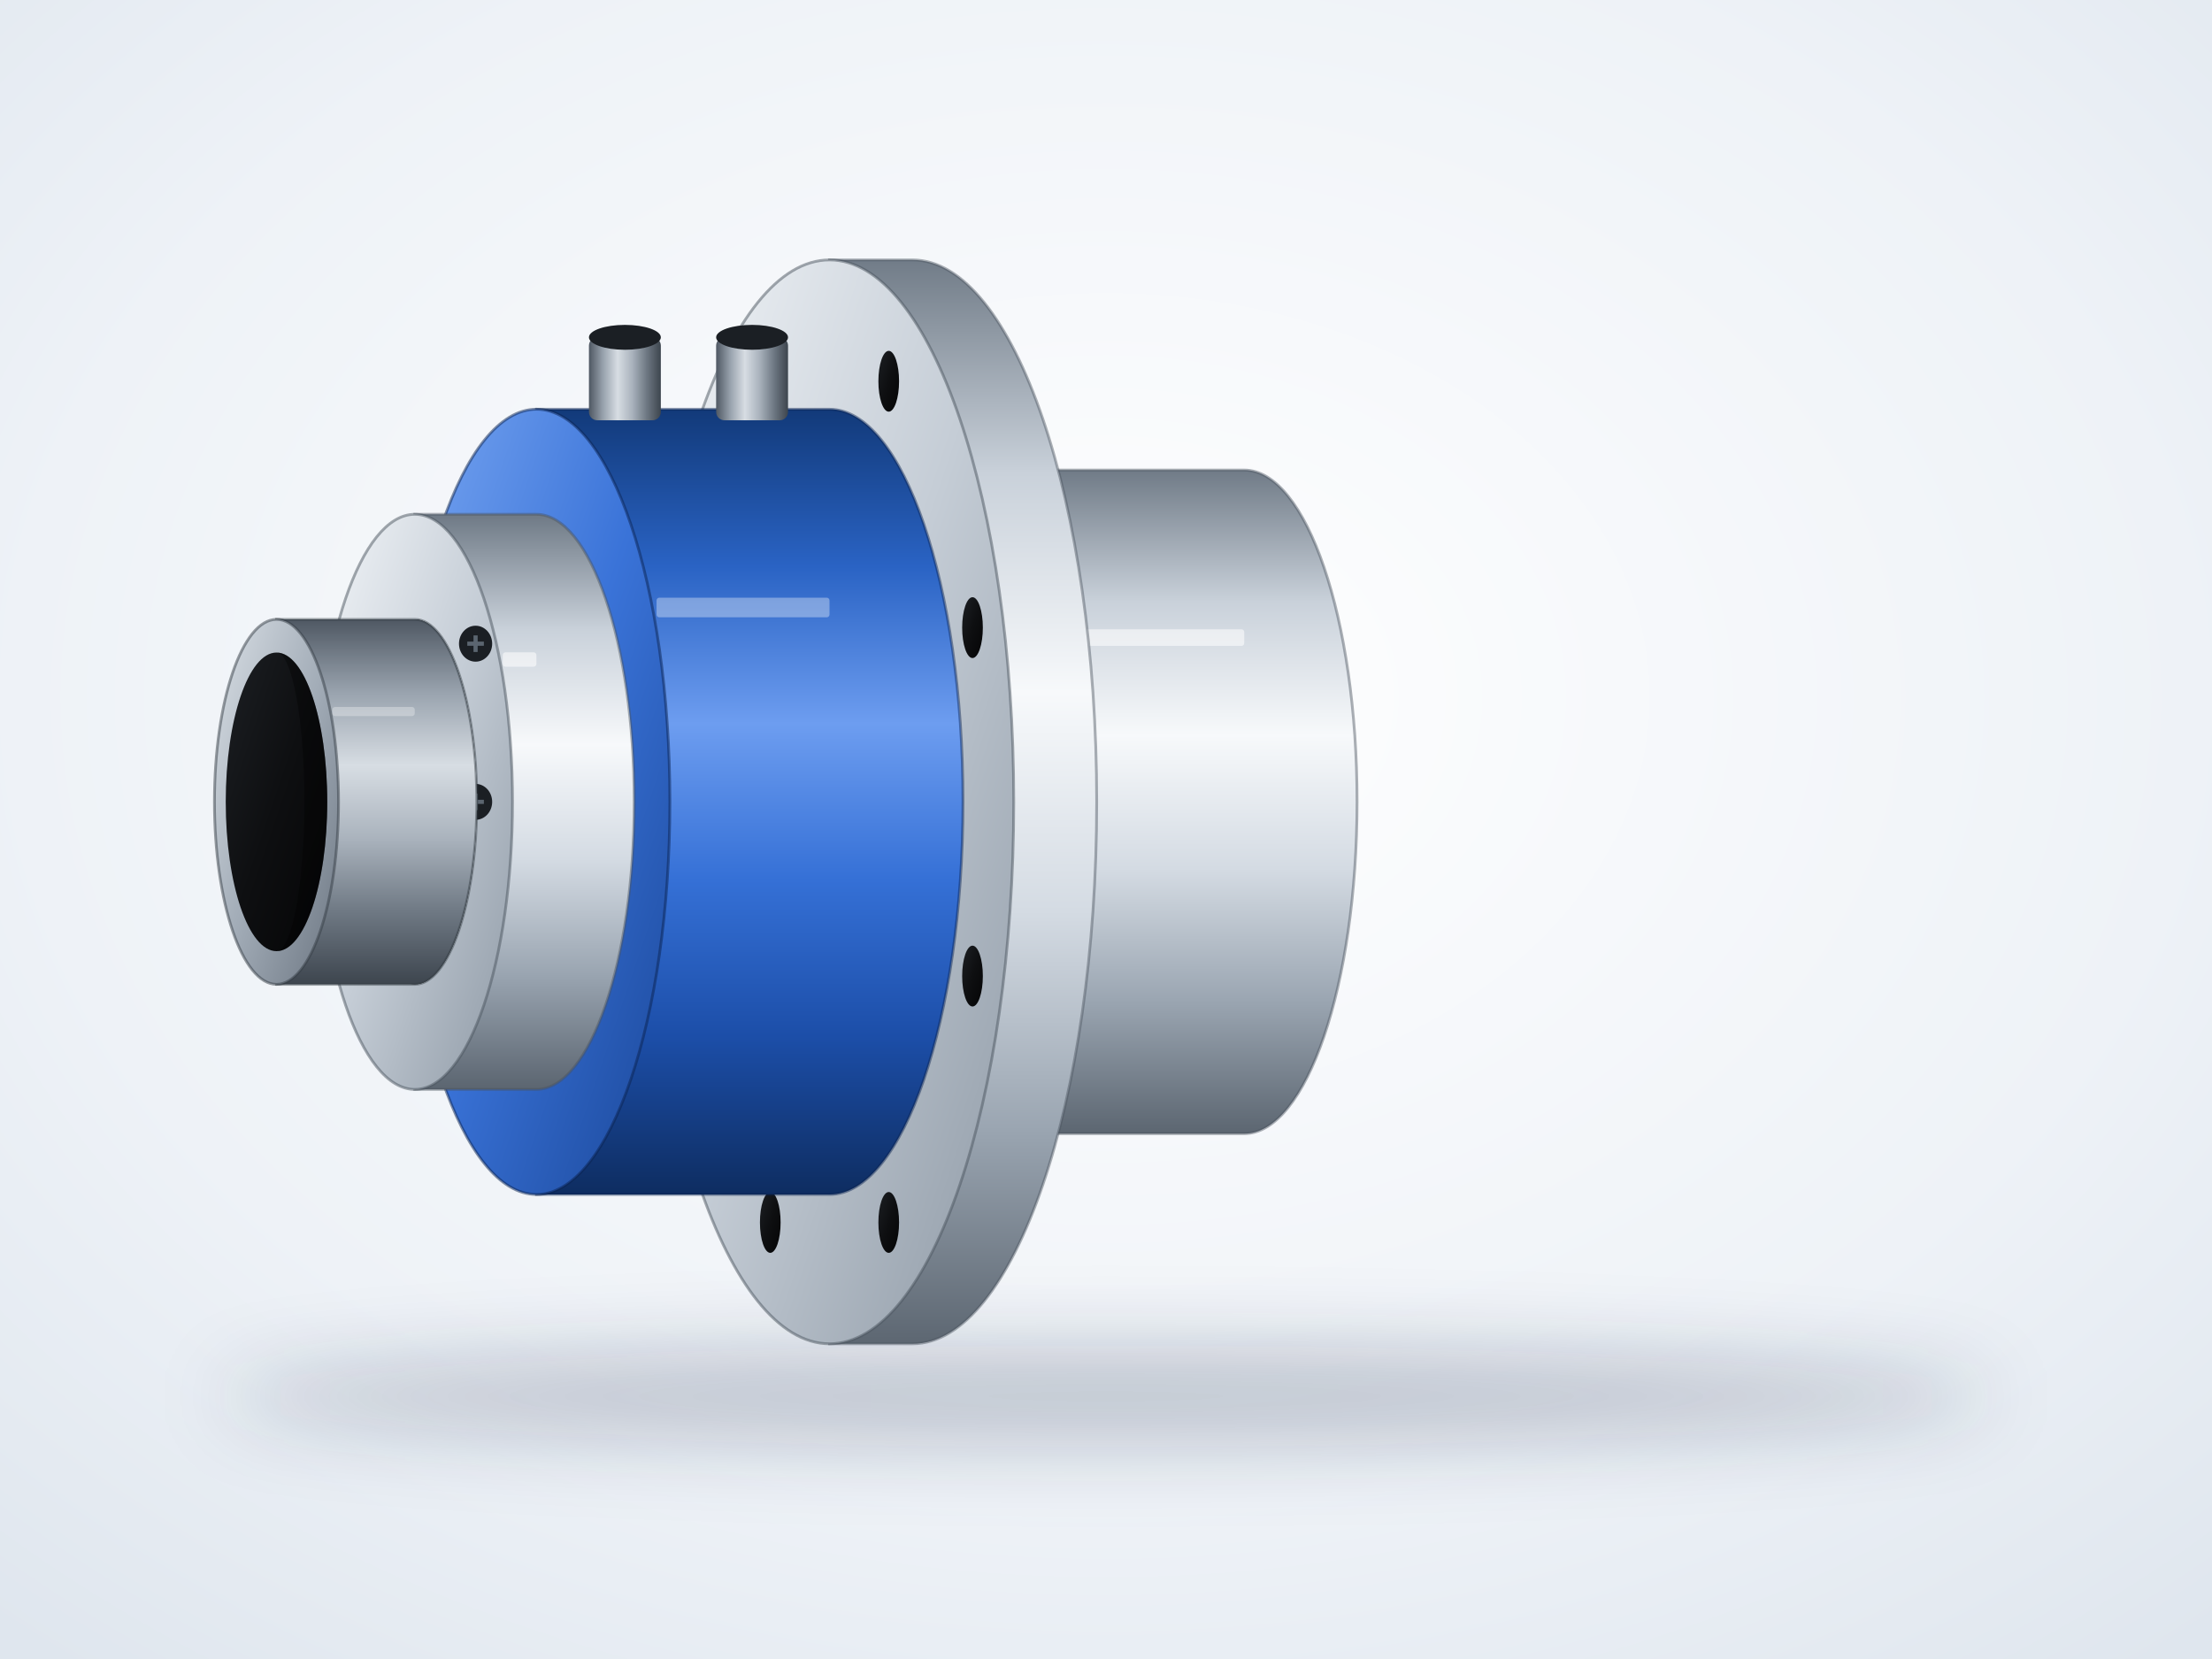
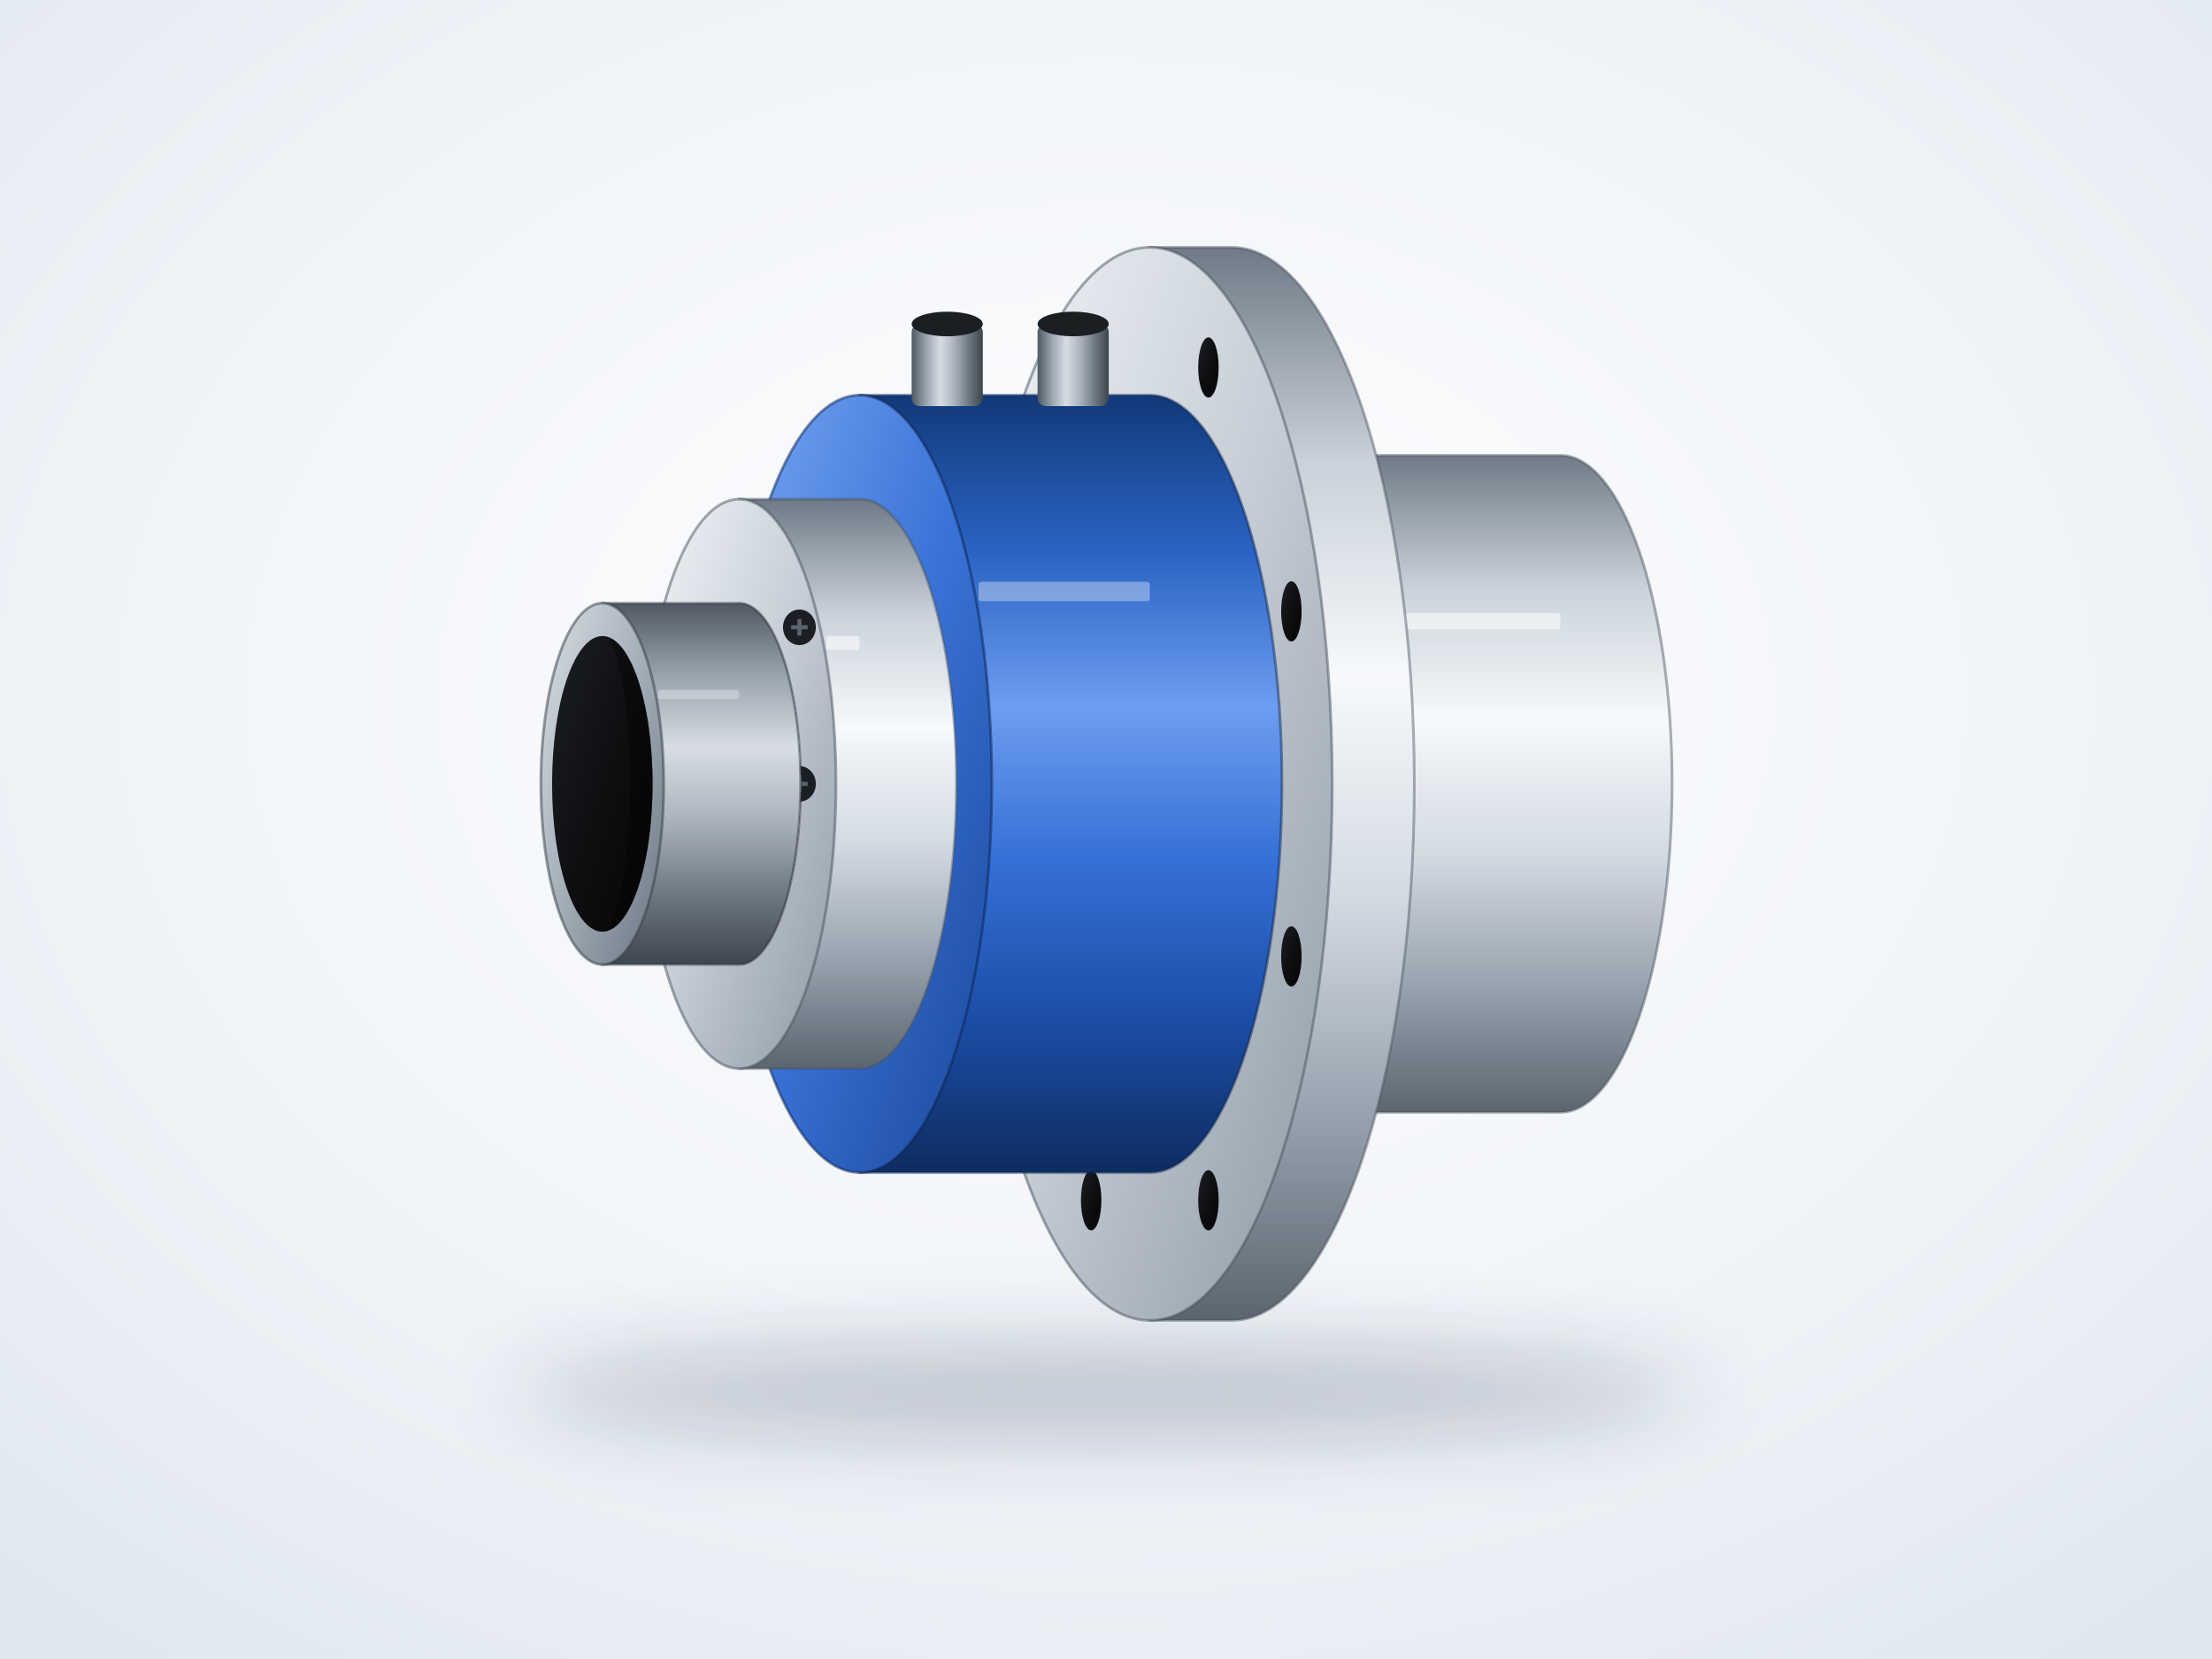
<svg xmlns="http://www.w3.org/2000/svg" viewBox="0 0 800 600" width="800" height="600">
  <defs>
    <radialGradient id="bg" cx="50%" cy="42%" r="75%">
      <stop offset="0%" stop-color="#ffffff" />
      <stop offset="65%" stop-color="#eef2f7" />
      <stop offset="100%" stop-color="#dfe6ee" />
    </radialGradient>
    <filter id="blur" x="-20%" y="-200%" width="140%" height="500%">
      <feGaussianBlur stdDeviation="14" />
    </filter>
    <filter id="soft" x="-10%" y="-10%" width="120%" height="120%">
      <feGaussianBlur stdDeviation="1.2" />
    </filter>
    <linearGradient id="steel-b" x1="0" y1="0" x2="0" y2="1">
      <stop offset="0%" stop-color="#6f7a86" />
      <stop offset="20%" stop-color="#c9d1da" />
      <stop offset="40%" stop-color="#f7f9fb" />
      <stop offset="60%" stop-color="#d4dbe3" />
      <stop offset="80%" stop-color="#9aa5b1" />
      <stop offset="100%" stop-color="#5b6570" />
    </linearGradient>
    <linearGradient id="steel-f" x1="0" y1="0" x2="1" y2="1">
      <stop offset="0%" stop-color="#f3f6f9" />
      <stop offset="50%" stop-color="#c5cdd6" />
      <stop offset="100%" stop-color="#8e99a5" />
    </linearGradient>
    <linearGradient id="steel-h" x1="0" y1="0" x2="1" y2="0">
      <stop offset="0%" stop-color="#6f7a86" />
      <stop offset="20%" stop-color="#c9d1da" />
      <stop offset="40%" stop-color="#f7f9fb" />
      <stop offset="60%" stop-color="#d4dbe3" />
      <stop offset="80%" stop-color="#9aa5b1" />
      <stop offset="100%" stop-color="#5b6570" />
    </linearGradient>
    <linearGradient id="steelDark-b" x1="0" y1="0" x2="0" y2="1">
      <stop offset="0%" stop-color="#4f5863" />
      <stop offset="20%" stop-color="#99a3ae" />
      <stop offset="40%" stop-color="#d7dde3" />
      <stop offset="60%" stop-color="#aab3bd" />
      <stop offset="80%" stop-color="#6f7984" />
      <stop offset="100%" stop-color="#3d454e" />
    </linearGradient>
    <linearGradient id="steelDark-f" x1="0" y1="0" x2="1" y2="1">
      <stop offset="0%" stop-color="#d9dfe5" />
      <stop offset="50%" stop-color="#a3adb8" />
      <stop offset="100%" stop-color="#6b7581" />
    </linearGradient>
    <linearGradient id="steelDark-h" x1="0" y1="0" x2="1" y2="0">
      <stop offset="0%" stop-color="#4f5863" />
      <stop offset="20%" stop-color="#99a3ae" />
      <stop offset="40%" stop-color="#d7dde3" />
      <stop offset="60%" stop-color="#aab3bd" />
      <stop offset="80%" stop-color="#6f7984" />
      <stop offset="100%" stop-color="#3d454e" />
    </linearGradient>
    <linearGradient id="carbon-b" x1="0" y1="0" x2="0" y2="1">
      <stop offset="0%" stop-color="#15171a" />
      <stop offset="20%" stop-color="#3b4048" />
      <stop offset="40%" stop-color="#6b727c" />
      <stop offset="60%" stop-color="#3a3f46" />
      <stop offset="80%" stop-color="#1d2024" />
      <stop offset="100%" stop-color="#0c0d0f" />
    </linearGradient>
    <linearGradient id="carbon-f" x1="0" y1="0" x2="1" y2="1">
      <stop offset="0%" stop-color="#5d646e" />
      <stop offset="50%" stop-color="#2a2e34" />
      <stop offset="100%" stop-color="#101214" />
    </linearGradient>
    <linearGradient id="carbon-h" x1="0" y1="0" x2="1" y2="0">
      <stop offset="0%" stop-color="#15171a" />
      <stop offset="20%" stop-color="#3b4048" />
      <stop offset="40%" stop-color="#6b727c" />
      <stop offset="60%" stop-color="#3a3f46" />
      <stop offset="80%" stop-color="#1d2024" />
      <stop offset="100%" stop-color="#0c0d0f" />
    </linearGradient>
    <linearGradient id="sic-b" x1="0" y1="0" x2="0" y2="1">
      <stop offset="0%" stop-color="#3a4049" />
      <stop offset="20%" stop-color="#6f7985" />
      <stop offset="40%" stop-color="#a9b3bf" />
      <stop offset="60%" stop-color="#7c8691" />
      <stop offset="80%" stop-color="#4c545e" />
      <stop offset="100%" stop-color="#2b3037" />
    </linearGradient>
    <linearGradient id="sic-f" x1="0" y1="0" x2="1" y2="1">
      <stop offset="0%" stop-color="#b6bfca" />
      <stop offset="50%" stop-color="#7d8793" />
      <stop offset="100%" stop-color="#4a525c" />
    </linearGradient>
    <linearGradient id="sic-h" x1="0" y1="0" x2="1" y2="0">
      <stop offset="0%" stop-color="#3a4049" />
      <stop offset="20%" stop-color="#6f7985" />
      <stop offset="40%" stop-color="#a9b3bf" />
      <stop offset="60%" stop-color="#7c8691" />
      <stop offset="80%" stop-color="#4c545e" />
      <stop offset="100%" stop-color="#2b3037" />
    </linearGradient>
    <linearGradient id="tc-b" x1="0" y1="0" x2="0" y2="1">
      <stop offset="0%" stop-color="#7a7f86" />
      <stop offset="20%" stop-color="#c4c9cf" />
      <stop offset="40%" stop-color="#eef1f4" />
      <stop offset="60%" stop-color="#c9ced4" />
      <stop offset="80%" stop-color="#8d939a" />
      <stop offset="100%" stop-color="#62676e" />
    </linearGradient>
    <linearGradient id="tc-f" x1="0" y1="0" x2="1" y2="1">
      <stop offset="0%" stop-color="#f4f6f8" />
      <stop offset="50%" stop-color="#c6cbd1" />
      <stop offset="100%" stop-color="#8a9097" />
    </linearGradient>
    <linearGradient id="tc-h" x1="0" y1="0" x2="1" y2="0">
      <stop offset="0%" stop-color="#7a7f86" />
      <stop offset="20%" stop-color="#c4c9cf" />
      <stop offset="40%" stop-color="#eef1f4" />
      <stop offset="60%" stop-color="#c9ced4" />
      <stop offset="80%" stop-color="#8d939a" />
      <stop offset="100%" stop-color="#62676e" />
    </linearGradient>
    <linearGradient id="ceramic-b" x1="0" y1="0" x2="0" y2="1">
      <stop offset="0%" stop-color="#c9c5b8" />
      <stop offset="20%" stop-color="#ece9df" />
      <stop offset="40%" stop-color="#fffdf6" />
      <stop offset="60%" stop-color="#efece2" />
      <stop offset="80%" stop-color="#d4d0c3" />
      <stop offset="100%" stop-color="#b3ae9f" />
    </linearGradient>
    <linearGradient id="ceramic-f" x1="0" y1="0" x2="1" y2="1">
      <stop offset="0%" stop-color="#fffef9" />
      <stop offset="50%" stop-color="#ece8dc" />
      <stop offset="100%" stop-color="#cfcabb" />
    </linearGradient>
    <linearGradient id="ceramic-h" x1="0" y1="0" x2="1" y2="0">
      <stop offset="0%" stop-color="#c9c5b8" />
      <stop offset="20%" stop-color="#ece9df" />
      <stop offset="40%" stop-color="#fffdf6" />
      <stop offset="60%" stop-color="#efece2" />
      <stop offset="80%" stop-color="#d4d0c3" />
      <stop offset="100%" stop-color="#b3ae9f" />
    </linearGradient>
    <linearGradient id="rubber-b" x1="0" y1="0" x2="0" y2="1">
      <stop offset="0%" stop-color="#0d0e10" />
      <stop offset="20%" stop-color="#26292d" />
      <stop offset="40%" stop-color="#40444a" />
      <stop offset="60%" stop-color="#282b2f" />
      <stop offset="80%" stop-color="#141517" />
      <stop offset="100%" stop-color="#070808" />
    </linearGradient>
    <linearGradient id="rubber-f" x1="0" y1="0" x2="1" y2="1">
      <stop offset="0%" stop-color="#3b3f45" />
      <stop offset="50%" stop-color="#1f2226" />
      <stop offset="100%" stop-color="#0c0d0f" />
    </linearGradient>
    <linearGradient id="rubber-h" x1="0" y1="0" x2="1" y2="0">
      <stop offset="0%" stop-color="#0d0e10" />
      <stop offset="20%" stop-color="#26292d" />
      <stop offset="40%" stop-color="#40444a" />
      <stop offset="60%" stop-color="#282b2f" />
      <stop offset="80%" stop-color="#141517" />
      <stop offset="100%" stop-color="#070808" />
    </linearGradient>
    <linearGradient id="cast-b" x1="0" y1="0" x2="0" y2="1">
      <stop offset="0%" stop-color="#3f4a57" />
      <stop offset="20%" stop-color="#76828f" />
      <stop offset="40%" stop-color="#a6b1bd" />
      <stop offset="60%" stop-color="#7f8b97" />
      <stop offset="80%" stop-color="#55606c" />
      <stop offset="100%" stop-color="#333c46" />
    </linearGradient>
    <linearGradient id="cast-f" x1="0" y1="0" x2="1" y2="1">
      <stop offset="0%" stop-color="#b3bdc8" />
      <stop offset="50%" stop-color="#7d8894" />
      <stop offset="100%" stop-color="#505a66" />
    </linearGradient>
    <linearGradient id="cast-h" x1="0" y1="0" x2="1" y2="0">
      <stop offset="0%" stop-color="#3f4a57" />
      <stop offset="20%" stop-color="#76828f" />
      <stop offset="40%" stop-color="#a6b1bd" />
      <stop offset="60%" stop-color="#7f8b97" />
      <stop offset="80%" stop-color="#55606c" />
      <stop offset="100%" stop-color="#333c46" />
    </linearGradient>
    <linearGradient id="brass-b" x1="0" y1="0" x2="0" y2="1">
      <stop offset="0%" stop-color="#7a5a1c" />
      <stop offset="20%" stop-color="#c79b3f" />
      <stop offset="40%" stop-color="#f2d488" />
      <stop offset="60%" stop-color="#cfa550" />
      <stop offset="80%" stop-color="#946d25" />
      <stop offset="100%" stop-color="#5f4413" />
    </linearGradient>
    <linearGradient id="brass-f" x1="0" y1="0" x2="1" y2="1">
      <stop offset="0%" stop-color="#f5dc98" />
      <stop offset="50%" stop-color="#c99d44" />
      <stop offset="100%" stop-color="#8a6420" />
    </linearGradient>
    <linearGradient id="brass-h" x1="0" y1="0" x2="1" y2="0">
      <stop offset="0%" stop-color="#7a5a1c" />
      <stop offset="20%" stop-color="#c79b3f" />
      <stop offset="40%" stop-color="#f2d488" />
      <stop offset="60%" stop-color="#cfa550" />
      <stop offset="80%" stop-color="#946d25" />
      <stop offset="100%" stop-color="#5f4413" />
    </linearGradient>
    <linearGradient id="blue-b" x1="0" y1="0" x2="0" y2="1">
      <stop offset="0%" stop-color="#123a7a" />
      <stop offset="20%" stop-color="#2a63c4" />
      <stop offset="40%" stop-color="#6d9df0" />
      <stop offset="60%" stop-color="#3570d6" />
      <stop offset="80%" stop-color="#1c4ea8" />
      <stop offset="100%" stop-color="#0e2d61" />
    </linearGradient>
    <linearGradient id="blue-f" x1="0" y1="0" x2="1" y2="1">
      <stop offset="0%" stop-color="#78a6f2" />
      <stop offset="50%" stop-color="#3a73d8" />
      <stop offset="100%" stop-color="#1a4799" />
    </linearGradient>
    <linearGradient id="blue-h" x1="0" y1="0" x2="1" y2="0">
      <stop offset="0%" stop-color="#123a7a" />
      <stop offset="20%" stop-color="#2a63c4" />
      <stop offset="40%" stop-color="#6d9df0" />
      <stop offset="60%" stop-color="#3570d6" />
      <stop offset="80%" stop-color="#1c4ea8" />
      <stop offset="100%" stop-color="#0e2d61" />
    </linearGradient>
    <linearGradient id="orange-b" x1="0" y1="0" x2="0" y2="1">
      <stop offset="0%" stop-color="#9a4a0b" />
      <stop offset="20%" stop-color="#e07a1f" />
      <stop offset="40%" stop-color="#ffb266" />
      <stop offset="60%" stop-color="#ea8a33" />
      <stop offset="80%" stop-color="#b85c12" />
      <stop offset="100%" stop-color="#7a3a08" />
    </linearGradient>
    <linearGradient id="orange-f" x1="0" y1="0" x2="1" y2="1">
      <stop offset="0%" stop-color="#ffc080" />
      <stop offset="50%" stop-color="#e8842a" />
      <stop offset="100%" stop-color="#a95410" />
    </linearGradient>
    <linearGradient id="orange-h" x1="0" y1="0" x2="1" y2="0">
      <stop offset="0%" stop-color="#9a4a0b" />
      <stop offset="20%" stop-color="#e07a1f" />
      <stop offset="40%" stop-color="#ffb266" />
      <stop offset="60%" stop-color="#ea8a33" />
      <stop offset="80%" stop-color="#b85c12" />
      <stop offset="100%" stop-color="#7a3a08" />
    </linearGradient>
    <linearGradient id="hole-b" x1="0" y1="0" x2="0" y2="1">
      <stop offset="0%" stop-color="#0b0c0e" />
      <stop offset="20%" stop-color="#1d2024" />
      <stop offset="40%" stop-color="#2c3036" />
      <stop offset="60%" stop-color="#1a1d21" />
      <stop offset="80%" stop-color="#0b0c0e" />
      <stop offset="100%" stop-color="#050506" />
    </linearGradient>
    <linearGradient id="hole-f" x1="0" y1="0" x2="1" y2="1">
      <stop offset="0%" stop-color="#1c1f23" />
      <stop offset="50%" stop-color="#0e0f11" />
      <stop offset="100%" stop-color="#050506" />
    </linearGradient>
    <linearGradient id="hole-h" x1="0" y1="0" x2="1" y2="0">
      <stop offset="0%" stop-color="#0b0c0e" />
      <stop offset="20%" stop-color="#1d2024" />
      <stop offset="40%" stop-color="#2c3036" />
      <stop offset="60%" stop-color="#1a1d21" />
      <stop offset="80%" stop-color="#0b0c0e" />
      <stop offset="100%" stop-color="#050506" />
    </linearGradient>
  </defs>
  <rect width="800" height="600" fill="url(#bg)" />
-   <ellipse cx="400" cy="505" rx="320" ry="18" fill="#0b1f3f" opacity="0.22" filter="url(#blur)" />
-   <path d="M330 170H450A40.8 120 0 0 1 450 410H330Z" fill="url(#steel-b)" stroke="#4b545e" stroke-opacity="0.45" stroke-width="1" />
-   <ellipse cx="330" cy="290" rx="40.8" ry="120" fill="url(#steel-f)" stroke="#4b545e" stroke-opacity="0.5" stroke-width="1" />
-   <ellipse cx="330" cy="290" rx="22.44" ry="66" fill="url(#hole-f)" />
-   <path d="M330 224A22.44 66 0 0 1 330 356A12.34 66 0 0 0 330 224Z" fill="#000" opacity="0.35" />
-   <rect x="366.72" y="227.6" width="83.28" height="6" rx="1" fill="#fff" opacity="0.55" />
-   <path d="M300 94H330A66.64 196 0 0 1 330 486H300Z" fill="url(#steel-b)" stroke="#4b545e" stroke-opacity="0.45" stroke-width="1" />
-   <ellipse cx="300" cy="290" rx="66.64" ry="196" fill="url(#steel-f)" stroke="#4b545e" stroke-opacity="0.5" stroke-width="1" />
-   <ellipse cx="300" cy="290" rx="23.8" ry="70" fill="url(#hole-f)" />
-   <path d="M300 220A23.8 70 0 0 1 300 360A13.09 70 0 0 0 300 220Z" fill="#000" opacity="0.35" />
-   <ellipse cx="351.72" cy="353.01" rx="3.74" ry="11" fill="url(#hole-f)" />
-   <ellipse cx="321.42" cy="442.11" rx="3.74" ry="11" fill="url(#hole-f)" />
-   <ellipse cx="278.58" cy="442.11" rx="3.74" ry="11" fill="url(#hole-f)" />
-   <ellipse cx="248.28" cy="353.01" rx="3.74" ry="11" fill="url(#hole-f)" />
-   <ellipse cx="248.28" cy="226.99" rx="3.74" ry="11" fill="url(#hole-f)" />
-   <ellipse cx="278.58" cy="137.89" rx="3.74" ry="11" fill="url(#hole-f)" />
-   <ellipse cx="321.42" cy="137.89" rx="3.74" ry="11" fill="url(#hole-f)" />
-   <ellipse cx="351.72" cy="226.99" rx="3.74" ry="11" fill="url(#hole-f)" />
-   <path d="M194 148H300A48.28 142 0 0 1 300 432H194Z" fill="url(#blue-b)" stroke="#0b2350" stroke-opacity="0.45" stroke-width="1" />
-   <ellipse cx="194" cy="290" rx="48.28" ry="142" fill="url(#blue-f)" stroke="#0b2350" stroke-opacity="0.5" stroke-width="1" />
-   <ellipse cx="194" cy="290" rx="22.44" ry="66" fill="url(#hole-f)" />
-   <path d="M194 224A22.44 66 0 0 1 194 356A12.34 66 0 0 0 194 224Z" fill="#000" opacity="0.35" />
-   <rect x="237.45" y="216.16" width="62.55" height="7.1" rx="1" fill="#fff" opacity="0.35" />
-   <rect x="213" y="122" width="26" height="30" rx="3" fill="url(#steelDark-h)" />
-   <ellipse cx="226" cy="122" rx="13" ry="4.5" fill="#1b1f24" />
-   <rect x="259" y="122" width="26" height="30" rx="3" fill="url(#steelDark-h)" />
-   <ellipse cx="272" cy="122" rx="13" ry="4.5" fill="#1b1f24" />
-   <path d="M150 186H194A35.36 104 0 0 1 194 394H150Z" fill="url(#steel-b)" stroke="#4b545e" stroke-opacity="0.45" stroke-width="1" />
-   <ellipse cx="150" cy="290" rx="35.36" ry="104" fill="url(#steel-f)" stroke="#4b545e" stroke-opacity="0.5" stroke-width="1" />
-   <ellipse cx="150" cy="290" rx="22.44" ry="66" fill="url(#hole-f)" />
-   <path d="M150 224A22.44 66 0 0 1 150 356A12.34 66 0 0 0 150 224Z" fill="#000" opacity="0.35" />
-   <rect x="181.82" y="235.92" width="12.18" height="5.2" rx="1" fill="#fff" opacity="0.55" />
-   <ellipse cx="172" cy="232.8" rx="6" ry="6.5" fill="#1b1f24" />
-   <path d="M169 232.8h6M172 229.8v6" stroke="#5b6570" stroke-width="1.5" />
-   <ellipse cx="172" cy="290" rx="6" ry="6.5" fill="#1b1f24" />
-   <path d="M169 290h6M172 287v6" stroke="#5b6570" stroke-width="1.5" />
-   <path d="M100 224H150A22.44 66 0 0 1 150 356H100Z" fill="url(#steelDark-b)" stroke="#353c44" stroke-opacity="0.45" stroke-width="1" />
-   <ellipse cx="100" cy="290" rx="22.44" ry="66" fill="url(#steelDark-f)" stroke="#353c44" stroke-opacity="0.5" stroke-width="1" />
-   <ellipse cx="100" cy="290" rx="18.36" ry="54" fill="url(#hole-f)" />
-   <path d="M100 236A18.36 54 0 0 1 100 344A10.1 54 0 0 0 100 236Z" fill="#000" opacity="0.35" />
-   <rect x="120.2" y="255.68" width="29.8" height="3.3" rx="1" fill="#fff" opacity="0.3" />
+   <ellipse cx="400" cy="503.53" rx="213.13" ry="18" fill="#0b1f3f" opacity="0.22" filter="url(#blur)" />
+   <g transform="translate(400 283) scale(0.99) translate(-284 -289.5)">
+     <path d="M330 170H450A40.8 120 0 0 1 450 410H330Z" fill="url(#steel-b)" stroke="#4b545e" stroke-opacity="0.45" stroke-width="1" />
+     <ellipse cx="330" cy="290" rx="40.8" ry="120" fill="url(#steel-f)" stroke="#4b545e" stroke-opacity="0.5" stroke-width="1" />
+     <ellipse cx="330" cy="290" rx="22.44" ry="66" fill="url(#hole-f)" />
+     <path d="M330 224A22.44 66 0 0 1 330 356A12.34 66 0 0 0 330 224Z" fill="#000" opacity="0.35" />
+     <rect x="366.72" y="227.6" width="83.28" height="6" rx="1" fill="#fff" opacity="0.55" />
+     <path d="M300 94H330A66.64 196 0 0 1 330 486H300Z" fill="url(#steel-b)" stroke="#4b545e" stroke-opacity="0.45" stroke-width="1" />
+     <ellipse cx="300" cy="290" rx="66.64" ry="196" fill="url(#steel-f)" stroke="#4b545e" stroke-opacity="0.5" stroke-width="1" />
+     <ellipse cx="300" cy="290" rx="23.8" ry="70" fill="url(#hole-f)" />
+     <path d="M300 220A23.8 70 0 0 1 300 360A13.09 70 0 0 0 300 220Z" fill="#000" opacity="0.35" />
+     <ellipse cx="351.72" cy="353.01" rx="3.74" ry="11" fill="url(#hole-f)" />
+     <ellipse cx="321.42" cy="442.11" rx="3.74" ry="11" fill="url(#hole-f)" />
+     <ellipse cx="278.58" cy="442.11" rx="3.74" ry="11" fill="url(#hole-f)" />
+     <ellipse cx="248.28" cy="353.01" rx="3.74" ry="11" fill="url(#hole-f)" />
+     <ellipse cx="248.28" cy="226.99" rx="3.74" ry="11" fill="url(#hole-f)" />
+     <ellipse cx="278.58" cy="137.89" rx="3.74" ry="11" fill="url(#hole-f)" />
+     <ellipse cx="321.42" cy="137.89" rx="3.74" ry="11" fill="url(#hole-f)" />
+     <ellipse cx="351.72" cy="226.99" rx="3.74" ry="11" fill="url(#hole-f)" />
+     <path d="M194 148H300A48.28 142 0 0 1 300 432H194Z" fill="url(#blue-b)" stroke="#0b2350" stroke-opacity="0.45" stroke-width="1" />
+     <ellipse cx="194" cy="290" rx="48.28" ry="142" fill="url(#blue-f)" stroke="#0b2350" stroke-opacity="0.5" stroke-width="1" />
+     <ellipse cx="194" cy="290" rx="22.44" ry="66" fill="url(#hole-f)" />
+     <path d="M194 224A22.44 66 0 0 1 194 356A12.34 66 0 0 0 194 224Z" fill="#000" opacity="0.35" />
+     <rect x="237.45" y="216.16" width="62.55" height="7.1" rx="1" fill="#fff" opacity="0.35" />
+     <rect x="213" y="122" width="26" height="30" rx="3" fill="url(#steelDark-h)" />
+     <ellipse cx="226" cy="122" rx="13" ry="4.5" fill="#1b1f24" />
+     <rect x="259" y="122" width="26" height="30" rx="3" fill="url(#steelDark-h)" />
+     <ellipse cx="272" cy="122" rx="13" ry="4.5" fill="#1b1f24" />
+     <path d="M150 186H194A35.36 104 0 0 1 194 394H150Z" fill="url(#steel-b)" stroke="#4b545e" stroke-opacity="0.45" stroke-width="1" />
+     <ellipse cx="150" cy="290" rx="35.36" ry="104" fill="url(#steel-f)" stroke="#4b545e" stroke-opacity="0.5" stroke-width="1" />
+     <ellipse cx="150" cy="290" rx="22.44" ry="66" fill="url(#hole-f)" />
+     <path d="M150 224A22.44 66 0 0 1 150 356A12.34 66 0 0 0 150 224Z" fill="#000" opacity="0.35" />
+     <rect x="181.82" y="235.92" width="12.18" height="5.2" rx="1" fill="#fff" opacity="0.55" />
+     <ellipse cx="172" cy="232.8" rx="6" ry="6.5" fill="#1b1f24" />
+     <path d="M169 232.8h6M172 229.8v6" stroke="#5b6570" stroke-width="1.5" />
+     <ellipse cx="172" cy="290" rx="6" ry="6.5" fill="#1b1f24" />
+     <path d="M169 290h6M172 287v6" stroke="#5b6570" stroke-width="1.5" />
+     <path d="M100 224H150A22.44 66 0 0 1 150 356H100Z" fill="url(#steelDark-b)" stroke="#353c44" stroke-opacity="0.45" stroke-width="1" />
+     <ellipse cx="100" cy="290" rx="22.44" ry="66" fill="url(#steelDark-f)" stroke="#353c44" stroke-opacity="0.5" stroke-width="1" />
+     <ellipse cx="100" cy="290" rx="18.36" ry="54" fill="url(#hole-f)" />
+     <path d="M100 236A18.36 54 0 0 1 100 344A10.1 54 0 0 0 100 236Z" fill="#000" opacity="0.35" />
+     <rect x="120.2" y="255.68" width="29.8" height="3.3" rx="1" fill="#fff" opacity="0.3" />
+   </g>
</svg>
